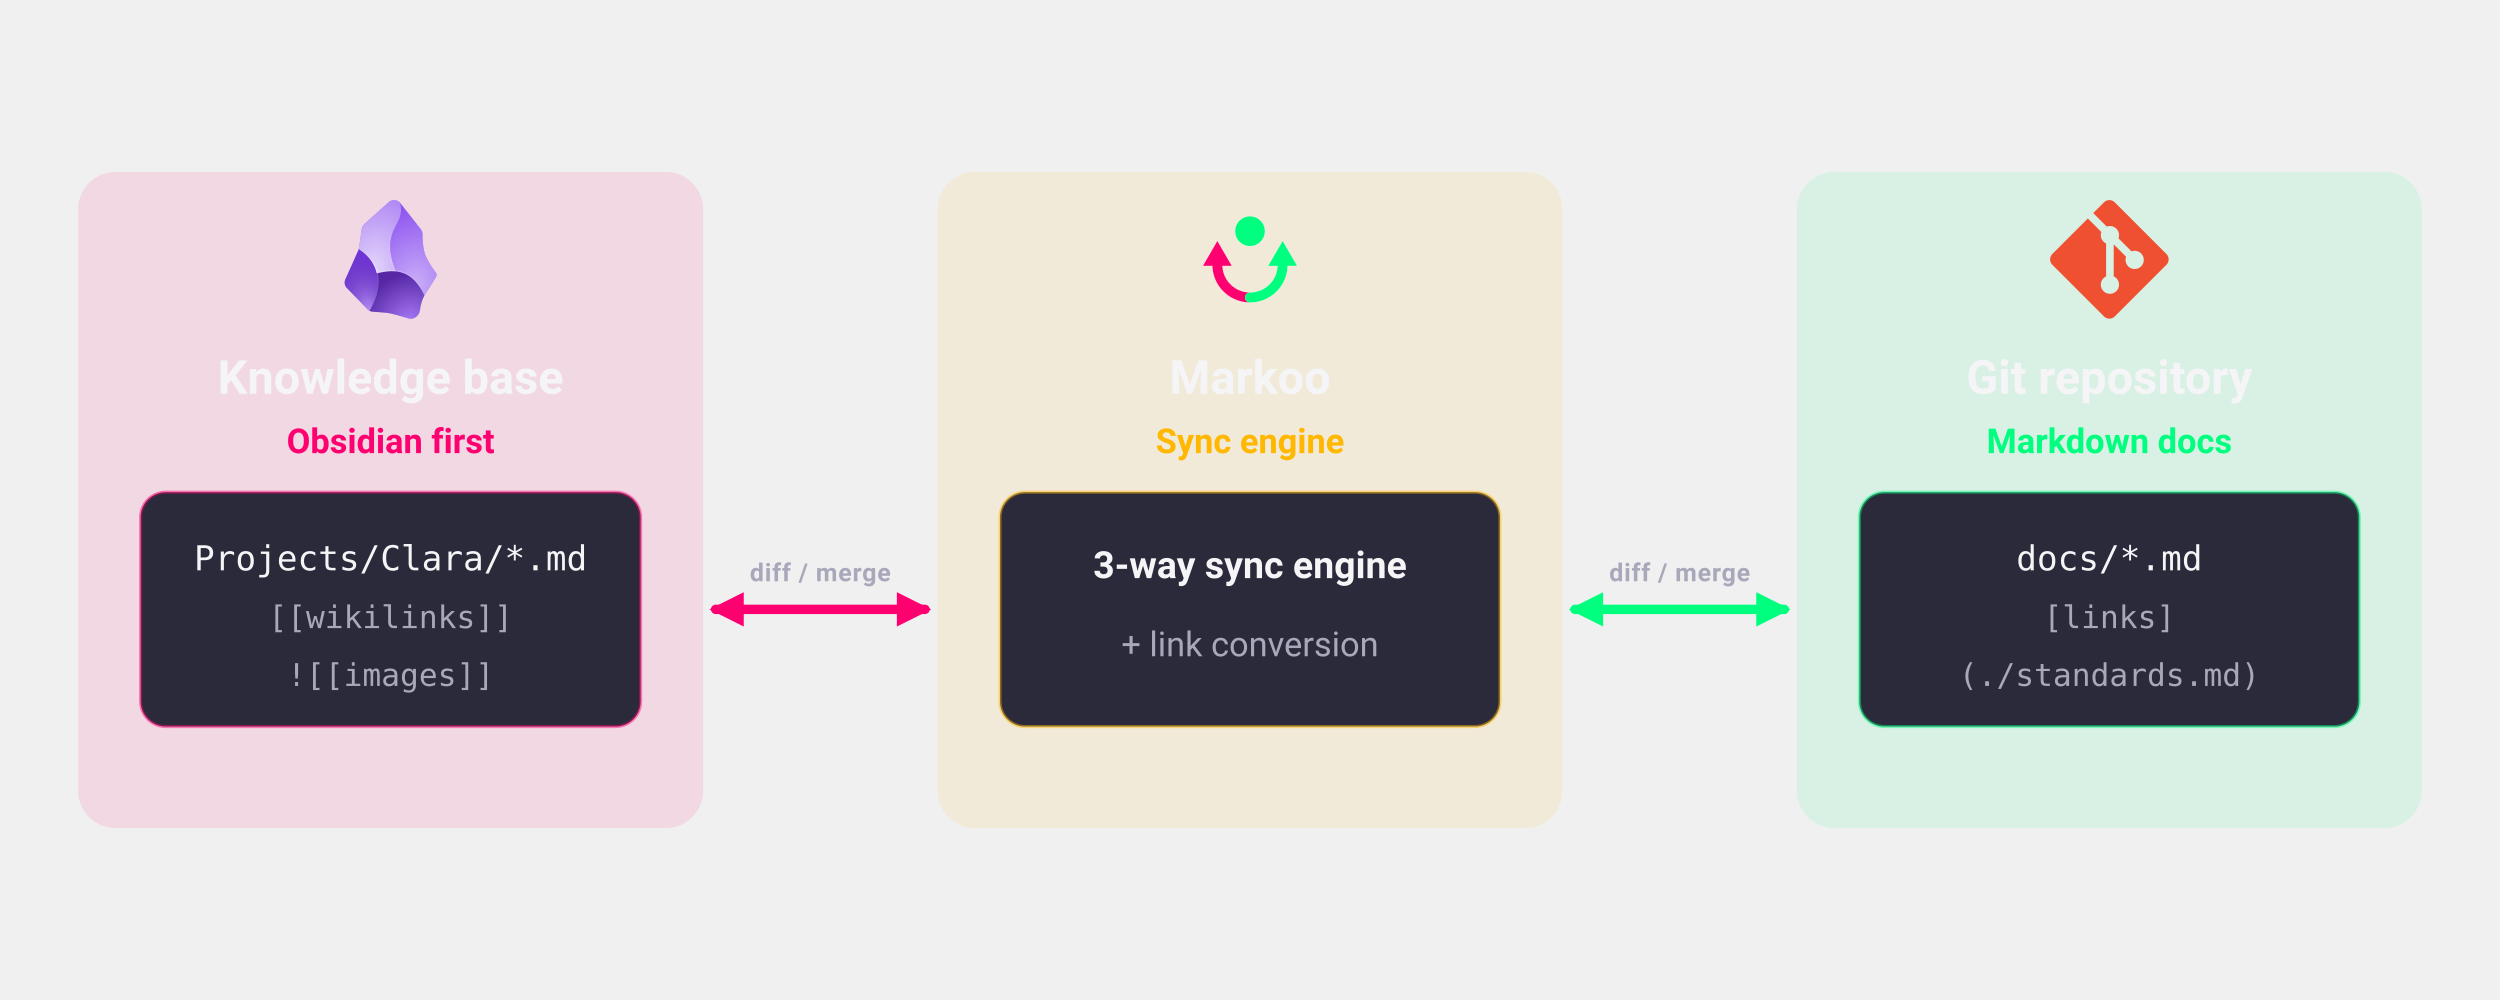
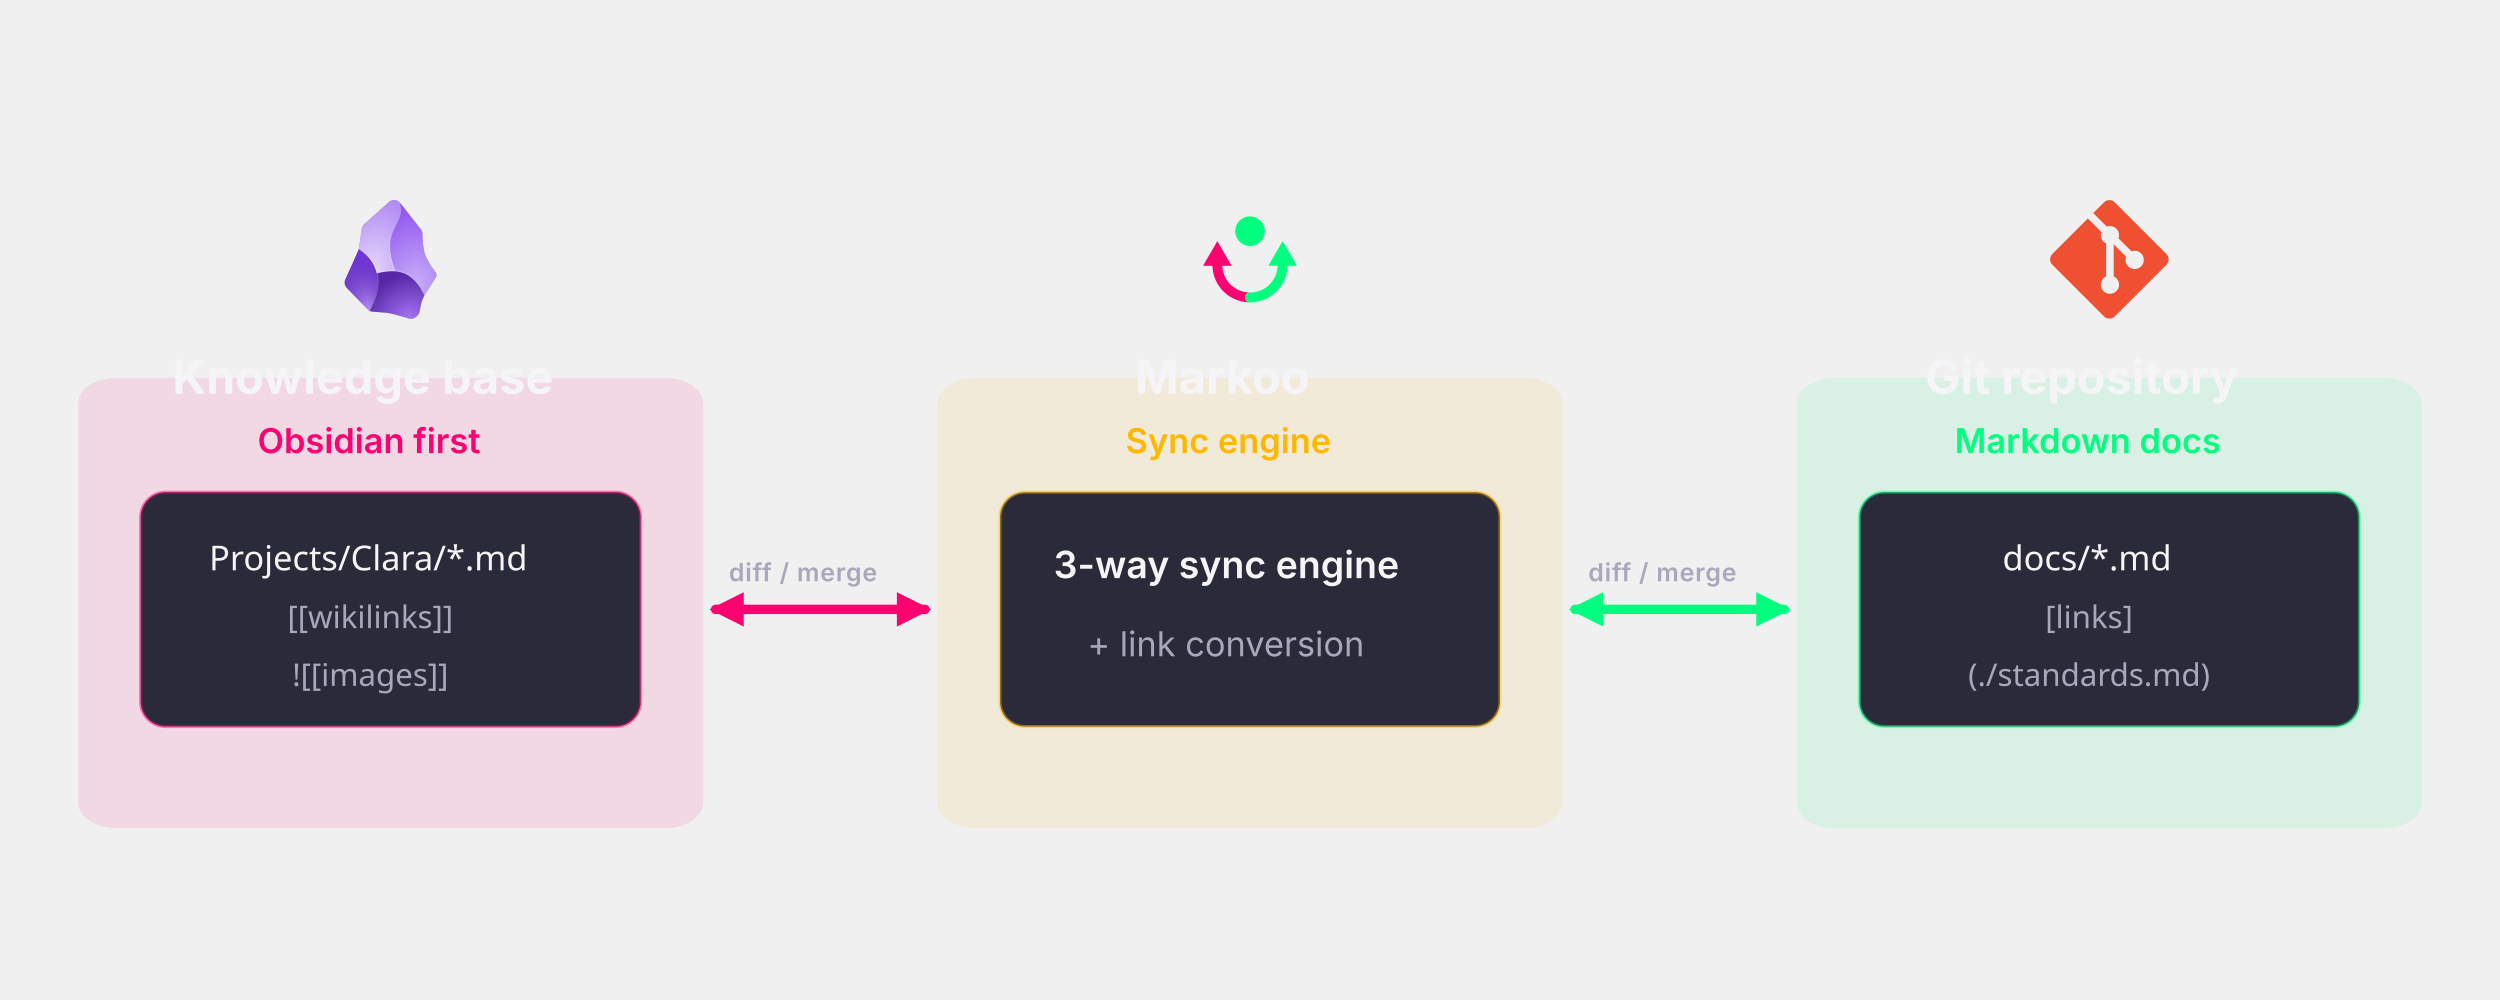
- <svg xmlns="http://www.w3.org/2000/svg" viewBox="0 0 1600 640" width="1600" height="640" font-family="-apple-system, BlinkMacSystemFont, 'Segoe UI', Roboto, sans-serif">
+ <svg xmlns="http://www.w3.org/2000/svg" width="1600" height="640" viewBox="0 0 1600 640">
  <defs>
-     <marker id="head-rose" markerWidth="22" markerHeight="22" refX="18" refY="11" orient="auto-start-reverse" markerUnits="userSpaceOnUse">
-       <path d="M0,0 L22,11 L0,22 z" fill="#FF0070" />
-     </marker>
-     <marker id="head-green" markerWidth="22" markerHeight="22" refX="18" refY="11" orient="auto-start-reverse" markerUnits="userSpaceOnUse">
-       <path d="M0,0 L22,11 L0,22 z" fill="#00FF7F" />
-     </marker>
+     <clipPath id="clip-path-1">
+       <path d="M212 128 L288 128 L288 204 L212 204 Z" />
+     </clipPath>
+     <clipPath id="clip-path-2">
+       <path d="M212.03 128.03 L288.03 128.03 L288.03 204.03 L212.03 204.03 Z" />
+     </clipPath>
+     <radialGradient id="radial-gradient-1" cx="0" cy="0" r="34.528" gradientTransform="matrix(-0.255 -0.967 0.644 -0.17 235.958 197.766)" gradientUnits="userSpaceOnUse">
+       <stop offset="0" stop-color="#ffffff" stop-opacity="0.4" />
+       <stop offset="1" stop-color="#000000" stop-opacity="0.1" />
+     </radialGradient>
+     <radialGradient id="radial-gradient-2" cx="0" cy="0" r="56.745" gradientTransform="matrix(0.131 -0.991 0.732 0.096 265.438 183.545)" gradientUnits="userSpaceOnUse">
+       <stop offset="0" stop-color="#ffffff" stop-opacity="0.6" />
+       <stop offset="1" stop-color="#ffffff" stop-opacity="0.1" />
+     </radialGradient>
+     <radialGradient id="radial-gradient-3" cx="0" cy="0" r="48.447" gradientTransform="matrix(0.212 -0.977 0.668 0.145 238.036 173.57)" gradientUnits="userSpaceOnUse">
+       <stop offset="0" stop-color="#ffffff" stop-opacity="0.8" />
+       <stop offset="1" stop-color="#ffffff" stop-opacity="0.4" />
+     </radialGradient>
+     <radialGradient id="radial-gradient-4" cx="0" cy="0" r="28.079" gradientTransform="matrix(-0.52 -0.854 0.982 -0.597 261.771 204.03)" gradientUnits="userSpaceOnUse">
+       <stop offset="0" stop-color="#ffffff" stop-opacity="0.3" />
+       <stop offset="1" stop-color="#000000" stop-opacity="0.3" />
+     </radialGradient>
+     <radialGradient id="radial-gradient-5" cx="0" cy="0" r="25.213" gradientTransform="matrix(-0.214 0.977 -0.659 -0.144 258.016 147.03)" gradientUnits="userSpaceOnUse">
+       <stop offset="0" stop-color="#ffffff" stop-opacity="0" />
+       <stop offset="1" stop-color="#ffffff" stop-opacity="0.2" />
+     </radialGradient>
+     <radialGradient id="radial-gradient-6" cx="0" cy="0" r="18.578" gradientTransform="matrix(0.701 0.713 -1.519 1.493 228.477 160.686)" gradientUnits="userSpaceOnUse">
+       <stop offset="0" stop-color="#ffffff" stop-opacity="0.2" />
+       <stop offset="1" stop-color="#ffffff" stop-opacity="0.4" />
+     </radialGradient>
+     <radialGradient id="radial-gradient-7" cx="0" cy="0" r="19.343" gradientTransform="matrix(0.073 0.997 -2.118 0.155 243.914 170.156)" gradientUnits="userSpaceOnUse">
+       <stop offset="0" stop-color="#ffffff" stop-opacity="0.2" />
+       <stop offset="1" stop-color="#ffffff" stop-opacity="0.3" />
+     </radialGradient>
+     <radialGradient id="radial-gradient-8" cx="0" cy="0" r="33.198" gradientTransform="matrix(-0.885 -0.465 1.462 -2.786 271.375 187.256)" gradientUnits="userSpaceOnUse">
+       <stop offset="0" stop-color="#ffffff" stop-opacity="0.2" />
+       <stop offset="0.5" stop-color="#ffffff" stop-opacity="0.2" />
+       <stop offset="1" stop-color="#ffffff" stop-opacity="0.3" />
+     </radialGradient>
+     <clipPath id="clip-path-3">
+       <path d="M762 128 L838 128 L838 204 L762 204 Z" />
+     </clipPath>
+     <clipPath id="clip-path-4">
+       <path d="M1312 128 L1388 128 L1388 204 L1312 204 Z" />
+     </clipPath>
+     <clipPath id="clip-path-5">
+       <path d="M476 401 L454 401 L454 379 L476 379 Z" />
+     </clipPath>
+     <clipPath id="clip-path-6">
+       <path d="M574 379 L596 379 L596 401 L574 401 Z" />
+     </clipPath>
+     <clipPath id="clip-path-7">
+       <path d="M1026 401 L1004 401 L1004 379 L1026 379 Z" />
+     </clipPath>
+     <clipPath id="clip-path-8">
+       <path d="M1124 379 L1146 379 L1146 401 L1124 401 Z" />
+     </clipPath>
  </defs>
-   <rect x="50" y="110" width="400" height="420" rx="24" fill="#FF0070" fill-opacity="0.1" />
-   <svg x="212.0" y="128" width="76" height="76" viewBox="0 0 512 512">
-     <radialGradient id="logo-bottom-left" cx="0" cy="0" gradientTransform="matrix(-59 -225 150 -39 161.4 470)" gradientUnits="userSpaceOnUse" r="1">
-       <stop offset="0" stop-color="#fff" stop-opacity=".4" />
-       <stop offset="1" stop-opacity=".1" />
-     </radialGradient>
-     <radialGradient id="logo-top-right" cx="0" cy="0" gradientTransform="matrix(50 -379 280 37 360 374.2)" gradientUnits="userSpaceOnUse" r="1">
-       <stop offset="0" stop-color="#fff" stop-opacity=".6" />
-       <stop offset="1" stop-color="#fff" stop-opacity=".1" />
-     </radialGradient>
-     <radialGradient id="logo-top-left" cx="0" cy="0" gradientTransform="matrix(69 -319 218 47 175.4 307)" gradientUnits="userSpaceOnUse" r="1">
-       <stop offset="0" stop-color="#fff" stop-opacity=".8" />
-       <stop offset="1" stop-color="#fff" stop-opacity=".4" />
-     </radialGradient>
-     <radialGradient id="logo-bottom-right" cx="0" cy="0" gradientTransform="matrix(-96 -163 187 -111 335.3 512.2)" gradientUnits="userSpaceOnUse" r="1">
-       <stop offset="0" stop-color="#fff" stop-opacity=".3" />
-       <stop offset="1" stop-opacity=".3" />
-     </radialGradient>
-     <radialGradient id="logo-top-edge" cx="0" cy="0" gradientTransform="matrix(-36 166 -112 -24 310 128.2)" gradientUnits="userSpaceOnUse" r="1">
-       <stop offset="0" stop-color="#fff" stop-opacity="0" />
-       <stop offset="1" stop-color="#fff" stop-opacity=".2" />
-     </radialGradient>
-     <radialGradient id="logo-left-edge" cx="0" cy="0" gradientTransform="matrix(88 89 -190 187 111 220.2)" gradientUnits="userSpaceOnUse" r="1">
-       <stop offset="0" stop-color="#fff" stop-opacity=".2" />
-       <stop offset="1" stop-color="#fff" stop-opacity=".4" />
-     </radialGradient>
-     <radialGradient id="logo-bottom-edge" cx="0" cy="0" gradientTransform="matrix(9 130 -276 20 215 284)" gradientUnits="userSpaceOnUse" r="1">
-       <stop offset="0" stop-color="#fff" stop-opacity=".2" />
-       <stop offset="1" stop-color="#fff" stop-opacity=".3" />
-     </radialGradient>
-     <radialGradient id="logo-middle-edge" cx="0" cy="0" gradientTransform="matrix(-198 -104 327 -623 400 399.2)" gradientUnits="userSpaceOnUse" r="1">
-       <stop offset="0" stop-color="#fff" stop-opacity=".2" />
-       <stop offset=".5" stop-color="#fff" stop-opacity=".2" />
-       <stop offset="1" stop-color="#fff" stop-opacity=".3" />
-     </radialGradient>
-     <clipPath id="clip">
-       <path d="M.2.2h512v512H.2z" />
-     </clipPath>
-     <g clip-path="url(#clip)">
-       <path d="M382.3 475.6c-3.1 23.4-26 41.6-48.7 35.3-32.4-8.9-69.9-22.8-103.6-25.4l-51.7-4a34 34 0 0 1-22-10.2l-89-91.7a34 34 0 0 1-6.7-37.7s55-121 57.1-127.3c2-6.3 9.6-61.2 14-90.6 1.2-7.9 5-15 11-20.3L248 8.9a34.1 34.1 0 0 1 49.6 4.3L386 125.6a37 37 0 0 1 7.6 22.4c0 21.3 1.8 65 13.6 93.2 11.5 27.3 32.5 57 43.5 71.5a17.3 17.3 0 0 1 1.3 19.2 1494 1494 0 0 1-44.8 70.6c-15 22.3-21.9 49.9-25 73.1z" fill="#7C3AED" />
-       <path d="M165.9 478.3c41.4-84 40.2-144.2 22.6-187-16.2-39.6-46.3-64.5-70-80-.6 2.3-1.3 4.4-2.2 6.5L60.6 342a34 34 0 0 0 6.6 37.7l89.1 91.7a34 34 0 0 0 9.6 7z" fill="url(#logo-bottom-left)" />
-       <path d="M278.4 307.8c11.2 1.2 22.2 3.6 32.8 7.6 34 12.7 65 41.2 90.5 96.3 1.8-3.1 3.6-6.2 5.6-9.2a1536 1536 0 0 0 44.8-70.6 17 17 0 0 0-1.3-19.2c-11-14.6-32-44.2-43.5-71.5-11.8-28.2-13.5-72-13.6-93.2 0-8.1-2.6-16-7.6-22.4L297.6 13.2a34 34 0 0 0-1.5-1.7 96 96 0 0 1 2 54 198.3 198.3 0 0 1-17.6 41.3l-7.2 14.2a171 171 0 0 0-19.4 71c-1.2 29.4 4.8 66.4 24.5 115.8z" fill="url(#logo-top-right)" />
-       <path d="M278.4 307.8c-19.7-49.4-25.8-86.4-24.5-115.9a171 171 0 0 1 19.4-71c2.3-4.8 4.8-9.5 7.2-14.1 7.1-13.9 14-27 17.6-41.4a96 96 0 0 0-2-54A34.1 34.1 0 0 0 248 9l-105.4 94.8a34.1 34.1 0 0 0-10.9 20.3l-12.8 85-.5 2.3c23.8 15.5 54 40.4 70.1 80a147 147 0 0 1 7.8 24.8c28-6.8 55.7-11 82.1-8.3z" fill="url(#logo-top-left)" />
-       <path d="M333.6 511c22.7 6.2 45.6-12 48.7-35.4a187 187 0 0 1 19.4-63.9c-25.6-55-56.5-83.6-90.4-96.3-36-13.4-75.2-9-115 .7 8.9 40.4 3.6 93.3-30.4 162.2 4 1.8 8.1 3 12.5 3.3 0 0 24.4 2 53.6 4.1 29 2 72.4 17.1 101.6 25.2z" fill="url(#logo-bottom-right)" />
-       <g clip-rule="evenodd" fill-rule="evenodd">
-         <path d="M254.1 190c-1.3 29.2 2.4 62.8 22.1 112.1l-6.2-.5c-17.7-51.5-21.5-78-20.2-107.6a174.7 174.7 0 0 1 20.4-72c2.4-4.9 8-14.1 10.5-18.8 7.1-13.7 11.9-21 16-33.6 5.7-17.5 4.5-25.9 3.8-34.1 4.6 29.9-12.7 56-25.7 82.4a177.1 177.1 0 0 0-20.7 72z" fill="url(#logo-top-edge)" />
-         <path d="M194.3 293.4c2.4 5.4 4.6 9.8 6 16.5L195 311c-2.1-7.8-3.8-13.4-6.8-20-17.8-42-46.3-63.6-69.7-79.5 28.2 15.2 57.2 39 75.7 81.9z" fill="url(#logo-left-edge)" />
-         <path d="M200.6 315.1c9.8 46-1.2 104.2-33.6 160.9 27.1-56.2 40.2-110.1 29.3-160z" fill="url(#logo-bottom-edge)" />
-         <path d="M312.5 311c53.1 19.9 73.6 63.6 88.9 100-19-38.1-45.2-80.3-90.8-96-34.8-11.8-64.1-10.4-114.3 1l-1.1-5c53.2-12.1 81-13.5 117.3 0z" fill="url(#logo-middle-edge)" />
+   <g id="Layer_1" data-name="Layer 1">
+     <path d="M74 241.89 L426 241.89 C439.255 241.89 450 249.261 450 258.353 L450 513.537 C450 522.629 439.255 530 426 530 L74 530 C60.745 530 50 522.629 50 513.537 L50 258.353 C50 249.261 60.745 241.89 74 241.89 Z" fill="#ff0070" fill-opacity="0.1" />
+     <g clip-path="url(#clip-path-1)">
+       <g clip-path="url(#clip-path-2)">
+         <path d="M268.748 198.597 C268.288 202.07 264.888 204.772 261.519 203.837 C256.709 202.516 251.143 200.452 246.141 200.066 L238.466 199.473 C237.229 199.387 236.066 198.848 235.201 197.959 L221.99 184.347 C220.54 182.863 220.145 180.643 220.995 178.751 C220.995 178.751 229.159 160.79 229.471 159.855 C229.768 158.92 230.896 150.77 231.549 146.406 C231.727 145.234 232.291 144.18 233.182 143.393 L248.812 129.321 C249.854 128.385 251.237 127.923 252.632 128.044 C254.027 128.165 255.31 128.858 256.175 129.959 L269.297 146.644 C270.027 147.599 270.423 148.767 270.425 149.969 C270.425 153.13 270.692 159.617 272.444 163.803 C274.151 167.855 277.268 172.264 278.901 174.416 C279.536 175.24 279.612 176.365 279.094 177.266 C276.975 180.821 274.758 184.316 272.444 187.746 C270.217 191.056 269.193 195.153 268.733 198.597 Z" fill="#7c3aed" />
+         <path d="M236.626 198.998 C242.771 186.529 242.593 177.593 239.98 171.24 C237.576 165.362 233.108 161.666 229.59 159.365 C229.501 159.706 229.397 160.018 229.263 160.33 L220.995 178.766 C220.141 180.655 220.53 182.875 221.975 184.362 L235.201 197.973 C235.611 198.401 236.093 198.752 236.626 199.012 Z" fill="url(#radial-gradient-1)" />
+         <path d="M253.325 173.689 C254.988 173.867 256.62 174.223 258.194 174.817 C263.241 176.702 267.842 180.933 271.627 189.112 C271.895 188.652 272.162 188.191 272.459 187.746 C274.77 184.314 276.987 180.819 279.109 177.266 C279.64 176.368 279.563 175.235 278.916 174.416 C277.283 172.249 274.166 167.855 272.459 163.803 C270.707 159.617 270.455 153.116 270.44 149.969 C270.44 148.766 270.054 147.594 269.312 146.644 L256.175 129.959 C256.104 129.873 256.029 129.789 255.952 129.707 C256.817 132.295 256.92 135.077 256.249 137.723 C255.613 139.858 254.737 141.915 253.637 143.853 L252.568 145.961 C250.854 149.223 249.872 152.82 249.688 156.5 C249.51 160.864 250.401 166.356 253.325 173.689 Z" fill="url(#radial-gradient-2)" />
+         <path d="M253.325 173.689 C250.401 166.356 249.495 160.864 249.688 156.485 C249.872 152.805 250.854 149.208 252.568 145.946 C252.909 145.234 253.28 144.536 253.637 143.853 C254.691 141.79 255.715 139.845 256.249 137.708 C256.92 135.063 256.817 132.281 255.952 129.692 C254.077 127.626 250.884 127.467 248.812 129.336 L233.167 143.408 C232.295 144.194 231.723 145.259 231.549 146.421 L229.649 159.038 L229.575 159.38 C233.108 161.68 237.591 165.377 239.98 171.255 C240.474 172.445 240.862 173.677 241.138 174.936 C245.295 173.927 249.406 173.303 253.325 173.704 Z" fill="url(#radial-gradient-3)" />
+         <path d="M261.519 203.852 C264.888 204.772 268.288 202.07 268.748 198.597 C269.131 195.288 270.106 192.075 271.627 189.112 C267.827 180.948 263.241 176.702 258.209 174.817 C252.865 172.828 247.046 173.481 241.138 174.921 C242.459 180.918 241.673 188.77 236.626 198.998 C237.22 199.265 237.828 199.443 238.481 199.488 C238.481 199.488 242.103 199.784 246.438 200.096 C250.742 200.393 257.184 202.634 261.519 203.837 Z" fill="url(#radial-gradient-4)" />
+         <g>
+           <path d="M249.718 156.203 C249.525 160.537 250.074 165.525 252.998 172.843 L252.078 172.769 C249.451 165.124 248.887 161.191 249.08 156.797 C249.305 153.057 250.338 149.411 252.108 146.109 C252.464 145.382 253.295 144.016 253.666 143.319 C254.72 141.285 255.433 140.202 256.041 138.331 C256.887 135.734 256.709 134.487 256.605 133.27 C257.288 137.708 254.72 141.582 252.791 145.501 C251.016 148.803 249.968 152.447 249.718 156.188 Z" fill="url(#radial-gradient-5)" fill-rule="evenodd" />
+           <path d="M240.841 171.552 C241.198 172.353 241.524 173.006 241.732 174.001 L240.945 174.164 C240.634 173.006 240.381 172.175 239.936 171.195 C237.294 164.961 233.063 161.755 229.59 159.395 C233.776 161.651 238.08 165.184 240.827 171.552 Z" fill="url(#radial-gradient-6)" fill-rule="evenodd" />
+           <path d="M241.777 174.773 C243.231 181.601 241.598 190.24 236.789 198.656 C240.812 190.314 242.756 182.313 241.138 174.906 Z" fill="url(#radial-gradient-7)" fill-rule="evenodd" />
+           <path d="M258.387 174.164 C266.269 177.118 269.312 183.605 271.583 189.008 C268.762 183.352 264.873 177.088 258.105 174.758 C252.939 173.006 248.59 173.214 241.138 174.906 L240.975 174.164 C248.872 172.368 252.998 172.16 258.387 174.164 Z" fill="url(#radial-gradient-8)" fill-rule="evenodd" />
+         </g>
      </g>
    </g>
-   </svg>
-   <text x="250" y="252" text-anchor="middle" font-size="30" fill="#F5F5F7" font-weight="700">Knowledge base</text>
-   <text x="250" y="290" text-anchor="middle" font-size="22" fill="#FF0070" font-weight="600">Obsidian first</text>
-   <rect x="90" y="315" width="320" height="150" rx="16" fill="#2A2A3A" stroke="#FF0070" stroke-opacity="0.45" stroke-width="2" />
-   <text x="250" y="365" text-anchor="middle" font-size="22" fill="#F5F5F7" font-family="ui-monospace, SFMono-Regular, Menlo, monospace">Projects/Clara/*.md</text>
-   <text x="250" y="402" text-anchor="middle" font-size="20" fill="#A8A8BA" font-family="ui-monospace, SFMono-Regular, Menlo, monospace">[[wikilinks]]</text>
-   <text x="250" y="439" text-anchor="middle" font-size="20" fill="#A8A8BA" font-family="ui-monospace, SFMono-Regular, Menlo, monospace">![[images]]</text>
-   <rect x="600" y="110" width="400" height="420" rx="24" fill="#FFB700" fill-opacity="0.1" />
-   <svg x="762.0" y="128" width="76" height="76" viewBox="0 0 700 700">
-     <g id="Layer_1" data-name="Layer 1">
-       <path d="M344.44 96.438 C328.809 97.39 313.476 102.672 300.578 111.552 C285.39 121.925 273.612 137.201 267.503 154.554 C260.549 174.109 260.874 196.153 268.448 215.48 C275.243 233.044 287.917 248.24 303.932 258.138 C331.602 275.697 369.213 275.532 396.726 257.726 C412.656 247.684 425.197 232.372 431.835 214.744 C439.429 194.831 439.36 172.126 431.647 152.259 C424.573 133.819 411.024 117.972 393.934 108.08 C379.079 99.387 361.606 95.323 344.44 96.438 M157.496 242.047 C129.304 290.675 101.106 339.298 72.908 387.922 C91.4 387.912 109.892 387.936 128.384 387.909 C129.572 438.11 148.476 487.69 181.247 525.761 C201.423 549.45 226.579 568.899 254.691 582.263 C286.296 597.375 321.569 604.731 356.565 603.68 C395.54 602.549 434.167 590.979 467.211 570.252 C500.011 549.768 527.367 520.604 545.585 486.482 C561.809 456.258 570.72 422.201 571.603 387.92 C590.097 387.917 608.593 387.923 627.089 387.917 C598.887 339.3 570.704 290.672 542.501 242.057 C514.293 290.67 486.114 339.3 457.911 387.917 C476.356 387.923 494.802 387.918 513.249 387.919 C512.633 403.838 509.759 419.676 504.613 434.758 C494.432 464.823 475.173 491.697 450.085 511.126 C423.069 532.198 389.243 544.439 354.975 545.285 C330.302 546.084 305.473 541.217 282.977 531.034 C253.876 517.975 228.814 496.146 211.829 469.154 C196.453 444.932 187.804 416.573 186.745 387.919 C205.194 387.924 223.643 387.917 242.092 387.923 C213.889 339.3 185.702 290.668 157.496 242.047 Z" fill="#ffffff" stroke="#ffffff" stroke-width="0.094" />
-       <path d="M344.44 96.438 C361.606 95.323 379.079 99.387 393.934 108.08 C411.024 117.972 424.573 133.819 431.647 152.259 C439.36 172.126 439.429 194.831 431.835 214.744 C425.197 232.372 412.656 247.684 396.726 257.726 C369.213 275.532 331.602 275.697 303.932 258.138 C287.917 248.24 275.243 233.044 268.448 215.48 C260.874 196.153 260.549 174.109 267.503 154.554 C273.612 137.201 285.39 121.925 300.578 111.552 C313.476 102.672 328.809 97.39 344.44 96.438 Z" fill="#00ff7f" stroke="#00ffbc" stroke-width="0.094" />
-       <path d="M157.496 242.047 C185.702 290.668 213.889 339.3 242.092 387.923 C223.643 387.917 205.194 387.924 186.745 387.919 C187.804 416.573 196.453 444.932 211.829 469.154 C228.814 496.146 253.876 517.975 282.977 531.034 C305.473 541.217 330.302 546.084 354.975 545.285 C347.569 545.168 339.744 546.007 333.578 550.499 C325.298 556.041 320.294 566.061 320.896 576.017 C321.271 586.478 327.865 596.356 337.307 600.833 C343.238 603.879 350.061 603.922 356.565 603.68 C321.569 604.731 286.296 597.375 254.691 582.263 C226.579 568.899 201.423 549.45 181.247 525.761 C148.476 487.69 129.572 438.11 128.384 387.909 C109.892 387.936 91.4 387.912 72.908 387.922 C101.106 339.298 129.304 290.675 157.496 242.047 Z" fill="#ff0070" stroke="#ff0070" stroke-width="0.094" />
-       <path d="M542.501 242.057 C570.704 290.672 598.887 339.3 627.089 387.917 C608.593 387.923 590.097 387.917 571.603 387.92 C570.72 422.201 561.809 456.258 545.585 486.482 C527.367 520.604 500.011 549.768 467.211 570.252 C434.167 590.979 395.54 602.549 356.565 603.68 C350.061 603.922 343.238 603.879 337.307 600.833 C327.865 596.356 321.271 586.478 320.896 576.017 C320.294 566.061 325.298 556.041 333.578 550.499 C339.744 546.007 347.569 545.168 354.975 545.285 C389.243 544.439 423.069 532.198 450.085 511.126 C475.173 491.697 494.432 464.823 504.613 434.758 C509.759 419.676 512.633 403.838 513.249 387.919 C494.802 387.918 476.356 387.923 457.911 387.917 C486.114 339.3 514.293 290.67 542.501 242.057 Z" fill="#00ff7f" stroke="#00ff7f" stroke-width="0.094" />
+     <text transform="matrix(1 0 0 1 250 252)" x="0" y="0" xml:space="preserve" font-family="'-apple-system', sans-serif" font-size="30" font-weight="bold" fill="#f5f5f7" text-anchor="middle">
+       <tspan x="0" y="0">Knowledge base</tspan>
+     </text>
+     <text transform="matrix(1 0 0 1 250 290)" x="0" y="0" xml:space="preserve" font-family="'-apple-system', sans-serif" font-size="22" font-weight="600" fill="#ff0070" text-anchor="middle">
+       <tspan x="0" y="0">Obsidian first</tspan>
+     </text>
+     <path d="M106 315 L394 315 C402.837 315 410 322.163 410 331 L410 449 C410 457.837 402.837 465 394 465 L106 465 C97.163 465 90 457.837 90 449 L90 331 C90 322.163 97.163 315 106 315 Z" fill="#2a2a3a" stroke="#ff0070" stroke-opacity="0.45" stroke-width="2" />
+     <text transform="matrix(1 0 0 1 250 365)" x="0" y="0" xml:space="preserve" font-family="ui-monospace, sans-serif" font-size="22" fill="#f5f5f7" text-anchor="middle">
+       <tspan x="0" y="0">Projects/Clara/*.md</tspan>
+     </text>
+     <text transform="matrix(1 0 0 1 250 402)" x="0" y="0" xml:space="preserve" font-family="ui-monospace, sans-serif" font-size="20" fill="#a8a8ba" text-anchor="middle">
+       <tspan x="0" y="0">[[wikilinks]]</tspan>
+     </text>
+     <text transform="matrix(1 0 0 1 250 439)" x="0" y="0" xml:space="preserve" font-family="ui-monospace, sans-serif" font-size="20" fill="#a8a8ba" text-anchor="middle">
+       <tspan x="0" y="0">![[images]]</tspan>
+     </text>
+     <path d="M624 241.89 L976 241.89 C989.255 241.89 1000 249.261 1000 258.353 L1000 513.537 C1000 522.629 989.255 530 976 530 L624 530 C610.745 530 600 522.629 600 513.537 L600 258.353 C600 249.261 610.745 241.89 624 241.89 Z" fill="#ffb700" fill-opacity="0.1" />
+     <g clip-path="url(#clip-path-3)">
+       <g id="Layer_1-2" data-name="Layer 1">
+         <path d="M799.396 138.47 C797.699 138.574 796.035 139.147 794.634 140.111 C792.985 141.238 791.706 142.896 791.043 144.78 C790.288 146.903 790.323 149.297 791.146 151.395 C791.884 153.302 793.26 154.952 794.998 156.026 C798.003 157.933 802.086 157.915 805.073 155.982 C806.803 154.891 808.164 153.229 808.885 151.315 C809.709 149.153 809.702 146.688 808.865 144.531 C808.096 142.529 806.625 140.808 804.77 139.734 C803.157 138.791 801.26 138.349 799.396 138.47 M779.1 154.279 C776.039 159.559 772.977 164.838 769.916 170.117 C771.923 170.116 773.931 170.119 775.939 170.116 C776.068 175.566 778.12 180.949 781.678 185.083 C783.869 187.655 786.6 189.766 789.652 191.217 C793.084 192.858 796.913 193.657 800.713 193.542 C804.944 193.42 809.138 192.163 812.726 189.913 C816.287 187.689 819.257 184.523 821.235 180.818 C822.996 177.537 823.964 173.839 824.06 170.117 C826.068 170.117 828.076 170.117 830.084 170.117 C827.022 164.838 823.962 159.559 820.9 154.28 C817.838 159.558 814.778 164.838 811.716 170.117 C813.719 170.117 815.721 170.117 817.724 170.117 C817.657 171.845 817.345 173.565 816.787 175.202 C815.681 178.466 813.59 181.384 810.866 183.494 C807.933 185.781 804.261 187.111 800.54 187.202 C797.861 187.289 795.166 186.761 792.723 185.655 C789.564 184.237 786.843 181.867 784.999 178.937 C783.329 176.307 782.39 173.228 782.275 170.117 C784.278 170.117 786.281 170.117 788.284 170.117 C785.222 164.838 782.162 159.558 779.1 154.279 Z" fill="#ffffff" stroke="#ffffff" stroke-width="0.01" />
+         <path d="M799.396 138.47 C801.26 138.349 803.157 138.791 804.77 139.734 C806.625 140.808 808.096 142.529 808.865 144.531 C809.702 146.688 809.709 149.153 808.885 151.315 C808.164 153.229 806.803 154.891 805.073 155.982 C802.086 157.915 798.003 157.933 794.998 156.026 C793.26 154.952 791.884 153.302 791.146 151.395 C790.323 149.297 790.288 146.903 791.043 144.78 C791.706 142.896 792.985 141.238 794.634 140.111 C796.035 139.147 797.699 138.574 799.396 138.47 Z" fill="#00ff7f" stroke="#00ffbc" stroke-width="0.01" />
+         <path d="M779.1 154.279 C782.162 159.558 785.222 164.838 788.284 170.117 C786.281 170.117 784.278 170.117 782.275 170.117 C782.39 173.228 783.329 176.307 784.999 178.937 C786.843 181.867 789.564 184.237 792.723 185.655 C795.166 186.761 797.861 187.289 800.54 187.202 C799.736 187.19 798.886 187.281 798.217 187.768 C797.318 188.37 796.775 189.458 796.84 190.539 C796.881 191.675 797.597 192.747 798.622 193.233 C799.266 193.564 800.007 193.569 800.713 193.542 C796.913 193.657 793.084 192.858 789.652 191.217 C786.6 189.766 783.869 187.655 781.678 185.083 C778.12 180.949 776.068 175.566 775.939 170.116 C773.931 170.119 771.923 170.116 769.916 170.117 C772.977 164.838 776.039 159.559 779.1 154.279 Z" fill="#ff0070" stroke="#ff0070" stroke-width="0.01" />
+         <path d="M820.9 154.28 C823.962 159.559 827.022 164.838 830.084 170.117 C828.076 170.117 826.068 170.117 824.06 170.117 C823.964 173.839 822.996 177.537 821.235 180.818 C819.257 184.523 816.287 187.689 812.726 189.913 C809.138 192.163 804.944 193.42 800.713 193.542 C800.007 193.569 799.266 193.564 798.622 193.233 C797.597 192.747 796.881 191.675 796.84 190.539 C796.775 189.458 797.318 188.37 798.217 187.768 C798.886 187.281 799.736 187.19 800.54 187.202 C804.261 187.111 807.933 185.781 810.866 183.494 C813.59 181.384 815.681 178.466 816.787 175.202 C817.345 173.565 817.657 171.845 817.724 170.117 C815.721 170.117 813.719 170.117 811.716 170.117 C814.778 164.838 817.838 159.558 820.9 154.28 Z" fill="#00ff7f" stroke="#00ff7f" stroke-width="0.01" />
+       </g>
    </g>
-   </svg>
-   <text x="800" y="252" text-anchor="middle" font-size="30" fill="#F5F5F7" font-weight="700">Markoo</text>
-   <text x="800" y="290" text-anchor="middle" font-size="22" fill="#FFB700" font-weight="600">Sync engine</text>
-   <rect x="640" y="315" width="320" height="150" rx="16" fill="#2A2A3A" stroke="#FFB700" stroke-opacity="0.45" stroke-width="2" />
-   <text x="800" y="370" text-anchor="middle" font-size="24" fill="#F5F5F7" font-weight="600">3-way sync engine</text>
-   <text x="800" y="420" text-anchor="middle" font-size="22" fill="#A8A8BA">+ link conversion</text>
-   <rect x="1150" y="110" width="400" height="420" rx="24" fill="#00FF7F" fill-opacity="0.1" />
-   <svg x="1312.0" y="128" width="76" height="76" viewBox="0 0 78 78">
-     <path fill="#F05032" transform="translate(10 10) rotate(-45 29 29)" d="M5,58c-2.761,0 -5,-2.239 -5,-5v-48c0,-2.761 2.239,-5 5,-5h33v12.544c-2.066,0.948 -3.5,3.034 -3.5,5.456c0,0.735 0.132,1.439 0.374,2.09l-15.284,15.284c-0.651,-0.242 -1.355,-0.374 -2.09,-0.374c-3.314,0 -6,2.686 -6,6c0,3.314 2.686,6 6,6c3.314,0 6,-2.686 6,-6c0,-0.735 -0.132,-1.439 -0.374,-2.09l14.874,-14.874l0,11.509c-2.066,0.948 -3.5,3.034 -3.5,5.456c0,3.314 2.686,6 6,6c3.314,0 6,-2.686 6,-6c0,-2.421 -1.434,-4.508 -3.5,-5.456l0,-12.088c2.066,-0.948 3.5,-3.034 3.5,-5.456c0,-2.421 -1.434,-4.508 -3.5,-5.456l0,-12.544h10c2.761,0 5,2.239 5,5v48c0,2.761 -2.239,5 -5,5z" />
-   </svg>
-   <text x="1350" y="252" text-anchor="middle" font-size="30" fill="#F5F5F7" font-weight="700">Git repository</text>
-   <text x="1350" y="290" text-anchor="middle" font-size="22" fill="#00FF7F" font-weight="600">Markdown docs</text>
-   <rect x="1190" y="315" width="320" height="150" rx="16" fill="#2A2A3A" stroke="#00FF7F" stroke-opacity="0.45" stroke-width="2" />
-   <text x="1350" y="365" text-anchor="middle" font-size="22" fill="#F5F5F7" font-family="ui-monospace, SFMono-Regular, Menlo, monospace">docs/*.md</text>
-   <text x="1350" y="402" text-anchor="middle" font-size="20" fill="#A8A8BA" font-family="ui-monospace, SFMono-Regular, Menlo, monospace">[links]</text>
-   <text x="1350" y="439" text-anchor="middle" font-size="20" fill="#A8A8BA" font-family="ui-monospace, SFMono-Regular, Menlo, monospace">(./standards.md)</text>
-   <line x1="458" y1="390" x2="592" y2="390" stroke="#FF0070" stroke-width="6" stroke-linecap="round" marker-start="url(#head-rose)" marker-end="url(#head-rose)" />
-   <text x="525.0" y="372" text-anchor="middle" font-size="16" font-weight="600" fill="#A8A8BA" letter-spacing="0.5">diff / merge</text>
-   <line x1="1008" y1="390" x2="1142" y2="390" stroke="#00FF7F" stroke-width="6" stroke-linecap="round" marker-start="url(#head-green)" marker-end="url(#head-green)" />
-   <text x="1075.0" y="372" text-anchor="middle" font-size="16" font-weight="600" fill="#A8A8BA" letter-spacing="0.5">diff / merge</text>
+     <text transform="matrix(1 0 0 1 800 252)" x="0" y="0" xml:space="preserve" font-family="'-apple-system', sans-serif" font-size="30" font-weight="bold" fill="#f5f5f7" text-anchor="middle">
+       <tspan x="0" y="0">Markoo</tspan>
+     </text>
+     <text transform="matrix(1 0 0 1 800 290)" x="0" y="0" xml:space="preserve" font-family="'-apple-system', sans-serif" font-size="22" font-weight="600" fill="#ffb700" text-anchor="middle">
+       <tspan x="0" y="0">Sync engine</tspan>
+     </text>
+     <path d="M656 315 L944 315 C952.837 315 960 322.163 960 331 L960 449 C960 457.837 952.837 465 944 465 L656 465 C647.163 465 640 457.837 640 449 L640 331 C640 322.163 647.163 315 656 315 Z" fill="#2a2a3a" stroke="#ffb700" stroke-opacity="0.45" stroke-width="2" />
+     <text transform="matrix(1 0 0 1 800 370)" x="0" y="0" xml:space="preserve" font-family="'-apple-system', sans-serif" font-size="24" font-weight="600" fill="#f5f5f7" text-anchor="middle">
+       <tspan x="0" y="0">3-way sync engine</tspan>
+     </text>
+     <text transform="matrix(1 0 0 1 800 420)" x="0" y="0" xml:space="preserve" font-family="'-apple-system', sans-serif" font-size="22" fill="#a8a8ba" text-anchor="middle">
+       <tspan x="0" y="0">+ link conversion</tspan>
+     </text>
+     <path d="M1174 241.89 L1526 241.89 C1539.255 241.89 1550 249.261 1550 258.353 L1550 513.537 C1550 522.629 1539.255 530 1526 530 L1174 530 C1160.745 530 1150 522.629 1150 513.537 L1150 258.353 C1150 249.261 1160.745 241.89 1174 241.89 Z" fill="#00ff7f" fill-opacity="0.1" />
+     <g clip-path="url(#clip-path-4)">
+       <path d="M1353.445 202.516 C1351.542 204.418 1348.458 204.418 1346.555 202.516 L1313.484 169.445 C1311.582 167.542 1311.582 164.458 1313.484 162.555 L1336.22 139.819 L1344.863 148.461 C1344.093 150.538 1344.542 152.964 1346.211 154.632 C1346.717 155.138 1347.293 155.533 1347.909 155.814 L1347.909 176.875 C1347.293 177.156 1346.717 177.551 1346.211 178.057 C1343.928 180.34 1343.928 184.042 1346.211 186.325 C1348.494 188.608 1352.195 188.608 1354.478 186.325 C1356.761 184.042 1356.761 180.34 1354.478 178.057 C1353.972 177.551 1353.396 177.156 1352.78 176.875 L1352.78 156.379 L1360.709 164.308 C1359.94 166.384 1360.389 168.81 1362.057 170.478 C1364.34 172.761 1368.042 172.761 1370.325 170.478 C1372.608 168.195 1372.608 164.494 1370.325 162.211 C1368.656 160.542 1366.231 160.093 1364.154 160.863 L1355.826 152.535 C1356.596 150.458 1356.147 148.033 1354.478 146.364 C1352.81 144.696 1350.384 144.247 1348.308 145.017 L1339.665 136.374 L1346.555 129.484 C1348.458 127.582 1351.542 127.582 1353.445 129.484 L1386.516 162.555 C1388.418 164.458 1388.418 167.542 1386.516 169.445 Z" fill="#f05032" />
+     </g>
+     <text transform="matrix(1 0 0 1 1350 252)" x="0" y="0" xml:space="preserve" font-family="'-apple-system', sans-serif" font-size="30" font-weight="bold" fill="#f5f5f7" text-anchor="middle">
+       <tspan x="0" y="0">Git repository</tspan>
+     </text>
+     <text transform="matrix(1 0 0 1 1350 290)" x="0" y="0" xml:space="preserve" font-family="'-apple-system', sans-serif" font-size="22" font-weight="600" fill="#00ff7f" text-anchor="middle">
+       <tspan x="0" y="0">Markdown docs</tspan>
+     </text>
+     <path d="M1206 315 L1494 315 C1502.837 315 1510 322.163 1510 331 L1510 449 C1510 457.837 1502.837 465 1494 465 L1206 465 C1197.163 465 1190 457.837 1190 449 L1190 331 C1190 322.163 1197.163 315 1206 315 Z" fill="#2a2a3a" stroke="#00ff7f" stroke-opacity="0.45" stroke-width="2" />
+     <text transform="matrix(1 0 0 1 1350 365)" x="0" y="0" xml:space="preserve" font-family="ui-monospace, sans-serif" font-size="22" fill="#f5f5f7" text-anchor="middle">
+       <tspan x="0" y="0">docs/*.md</tspan>
+     </text>
+     <text transform="matrix(1 0 0 1 1350 402)" x="0" y="0" xml:space="preserve" font-family="ui-monospace, sans-serif" font-size="20" fill="#a8a8ba" text-anchor="middle">
+       <tspan x="0" y="0">[links]</tspan>
+     </text>
+     <text transform="matrix(1 0 0 1 1350 439)" x="0" y="0" xml:space="preserve" font-family="ui-monospace, sans-serif" font-size="20" fill="#a8a8ba" text-anchor="middle">
+       <tspan x="0" y="0">(./standards.md)</tspan>
+     </text>
+     <line x1="458" y1="390" x2="592" y2="390" fill="#000000" stroke="#ff0070" stroke-width="6" stroke-linecap="round" />
+     <g>
+       <g clip-path="url(#clip-path-5)">
+         <polygon points="476,401 454,390 476,379" fill="#ff0070" />
+       </g>
+       <g clip-path="url(#clip-path-6)">
+         <polygon points="574,379 596,390 574,401" fill="#ff0070" />
+       </g>
+     </g>
+     <text transform="matrix(1 0 0 1 525 372)" x="0" y="0" xml:space="preserve" font-family="'-apple-system', sans-serif" font-size="16" font-weight="600" fill="#a8a8ba" letter-spacing="0.5" text-anchor="middle">
+       <tspan x="0" y="0">diff / merge</tspan>
+     </text>
+     <line x1="1008" y1="390" x2="1142" y2="390" fill="#000000" stroke="#00ff7f" stroke-width="6" stroke-linecap="round" />
+     <g>
+       <g clip-path="url(#clip-path-7)">
+         <polygon points="1026,401 1004,390 1026,379" fill="#00ff7f" />
+       </g>
+       <g clip-path="url(#clip-path-8)">
+         <polygon points="1124,379 1146,390 1124,401" fill="#00ff7f" />
+       </g>
+     </g>
+     <text transform="matrix(1 0 0 1 1075 372)" x="0" y="0" xml:space="preserve" font-family="'-apple-system', sans-serif" font-size="16" font-weight="600" fill="#a8a8ba" letter-spacing="0.5" text-anchor="middle">
+       <tspan x="0" y="0">diff / merge</tspan>
+     </text>
+   </g>
</svg>
